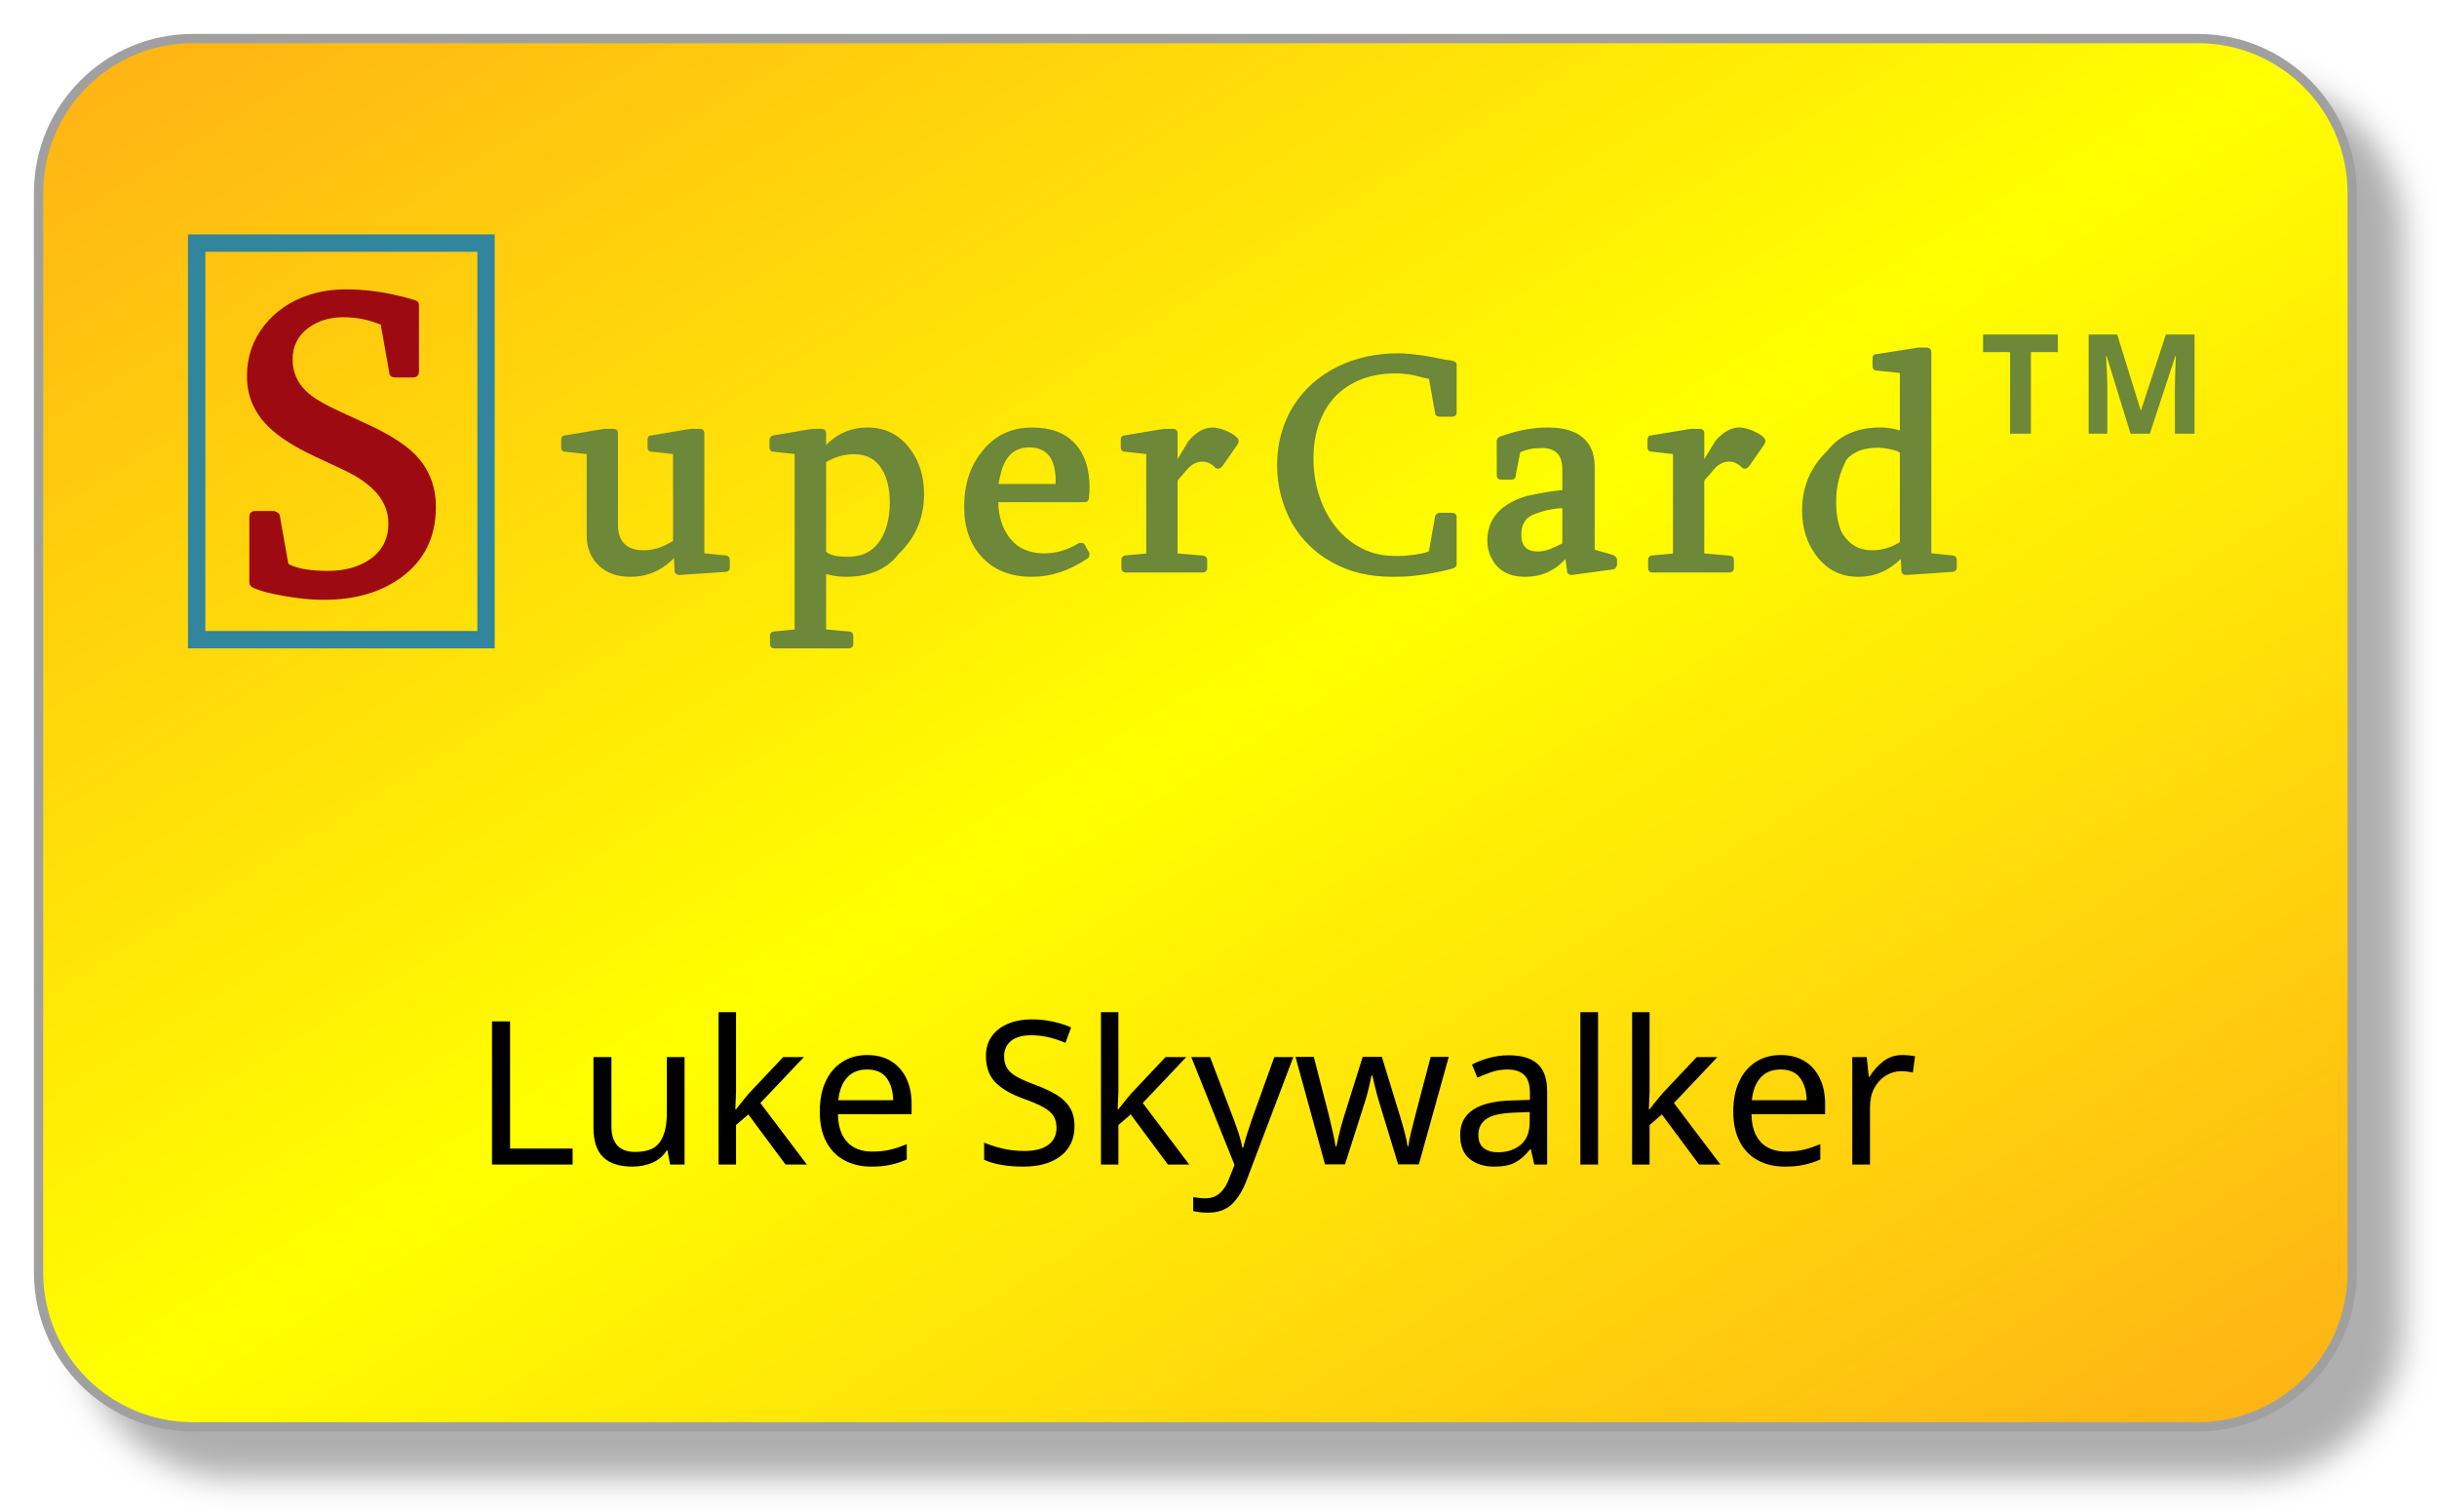
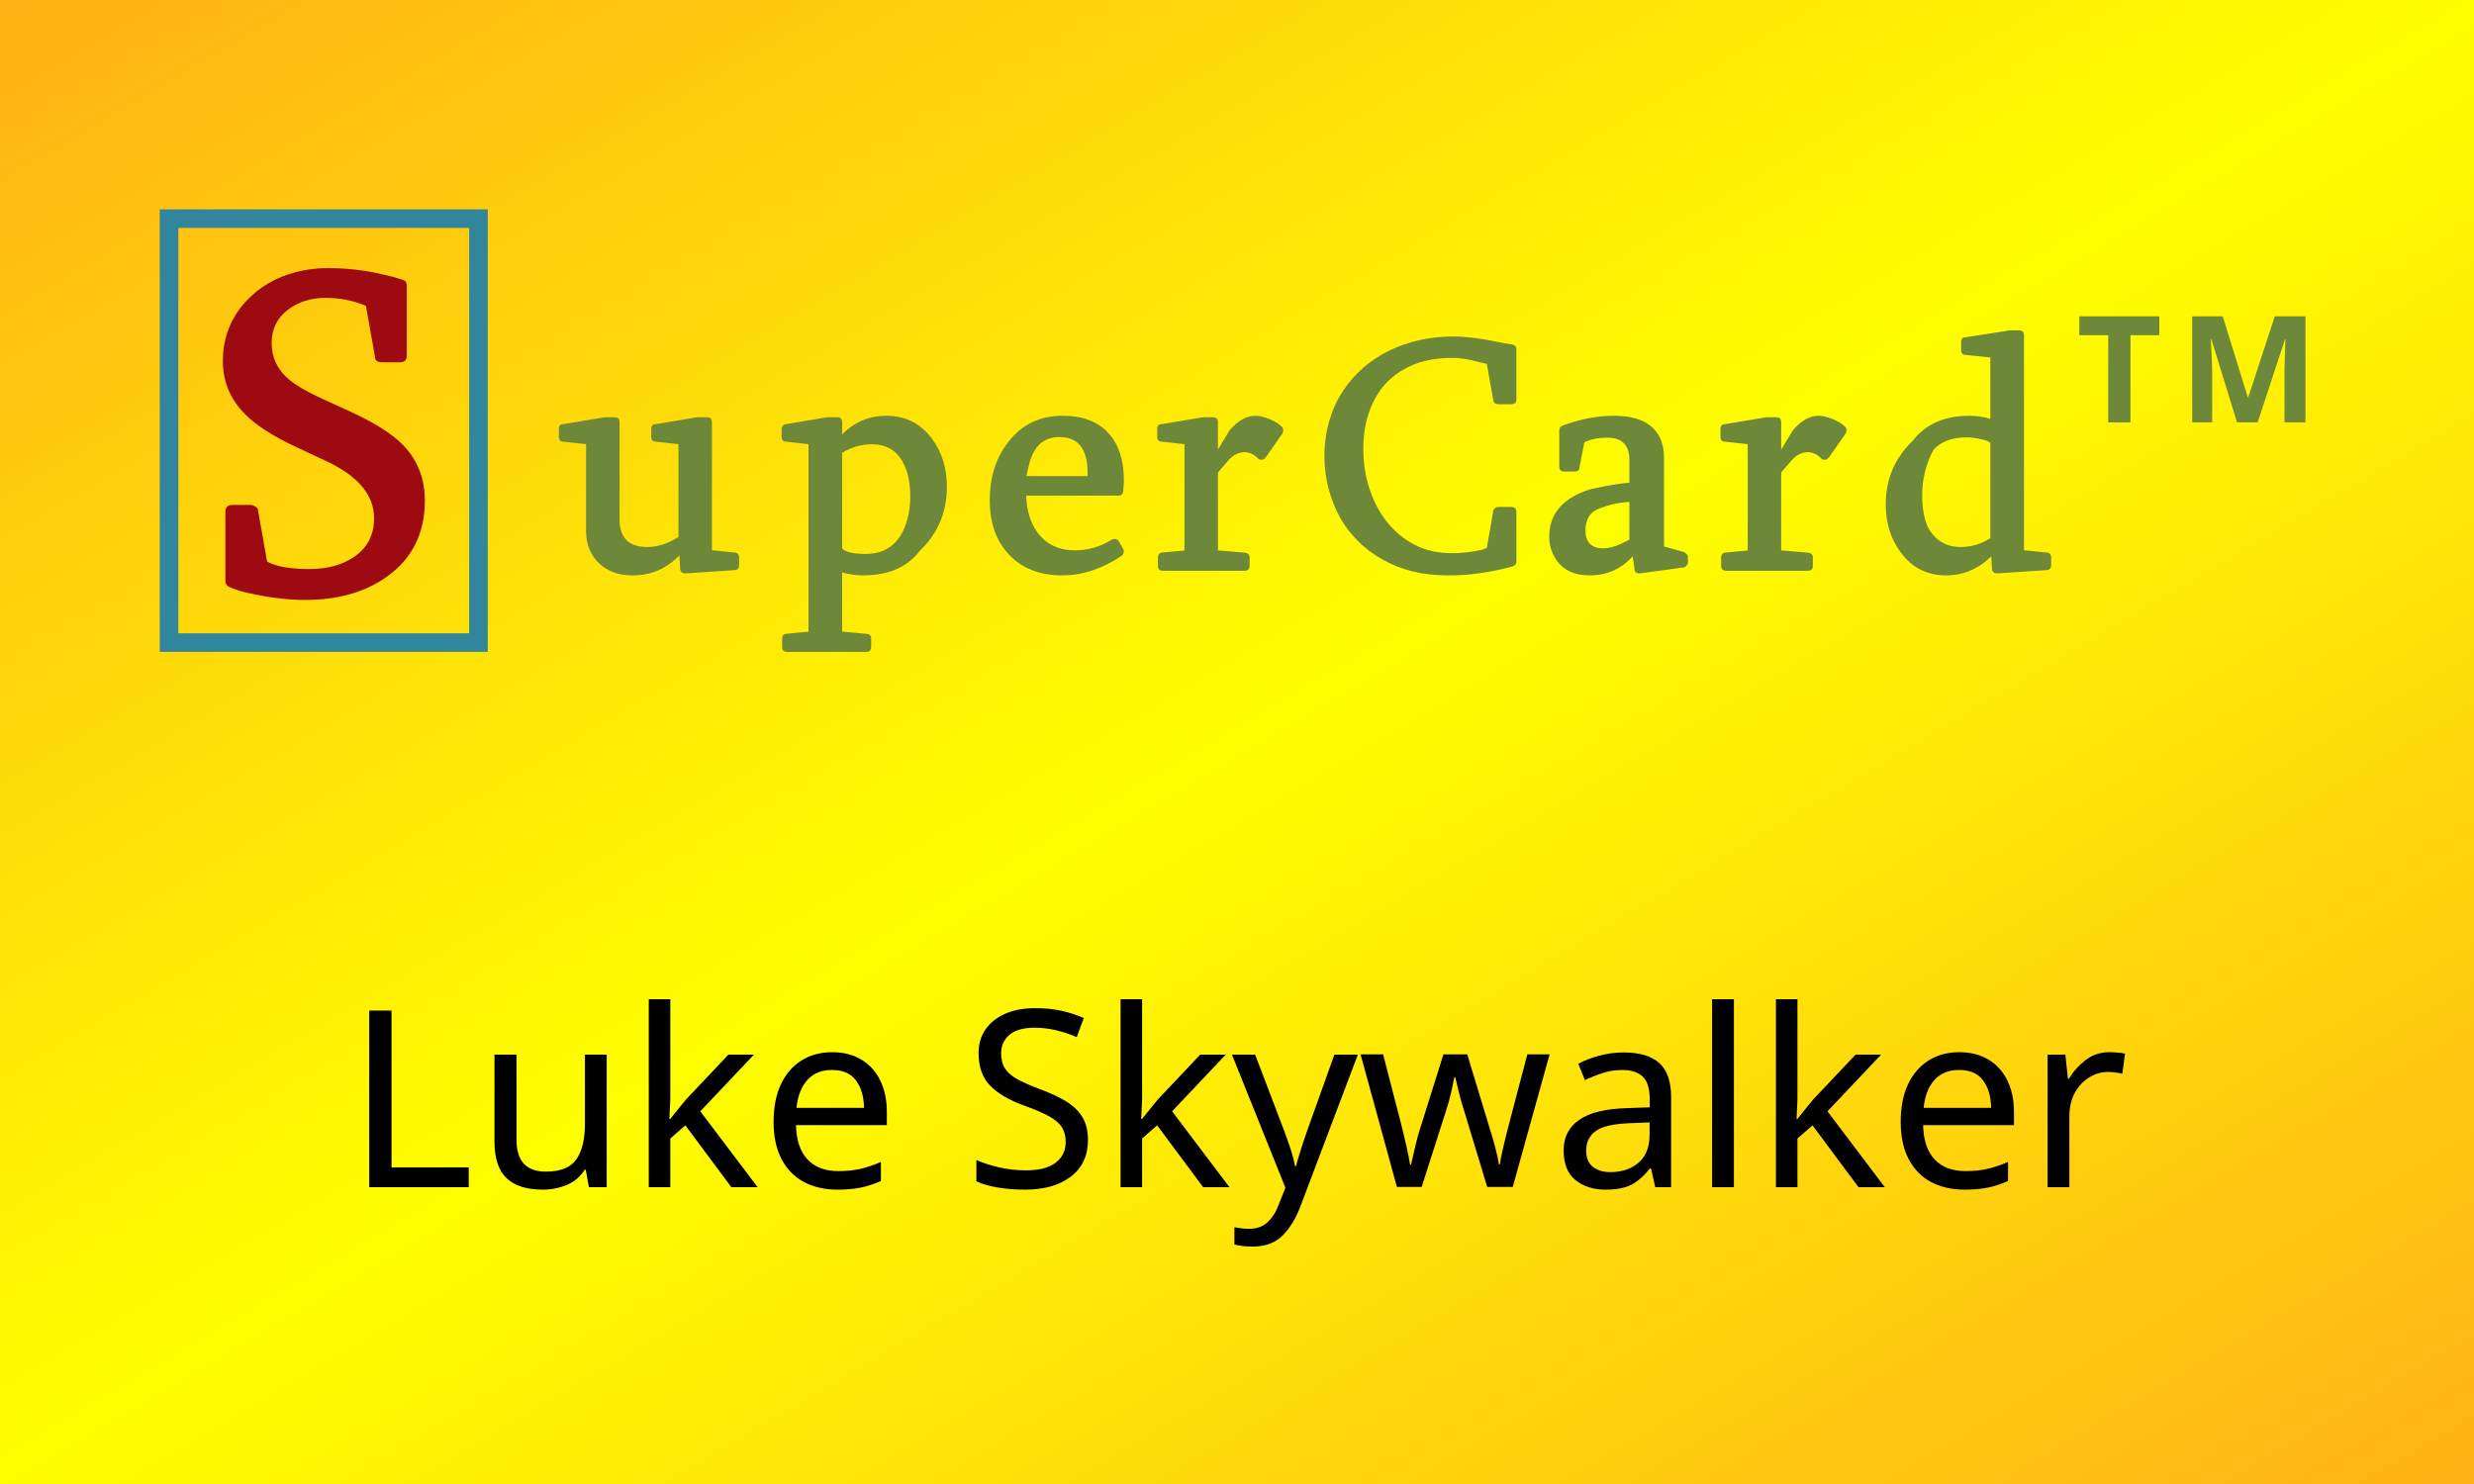
- <svg xmlns="http://www.w3.org/2000/svg" viewBox="0 0 316 196">
+ <svg xmlns="http://www.w3.org/2000/svg" width="300" height="180">
  <defs>
    <linearGradient id="supercardGradient" x1="0" y1="0" x2="1" y2="1">
      <stop stop-color="#ffb115" offset="0" />
      <stop stop-color="#ffff00" offset="0.5" />
      <stop stop-color="#ffb115" stop-opacity="0.992" offset="1" />
    </linearGradient>
    <filter width="200%" height="200%" x="-50%" y="-50%" id="messageBlur">
      <feGaussianBlur stdDeviation="2" />
    </filter>
  </defs>
  <g>
-     <rect x="10.4" y="10.4" width="301.2" height="181.2" fill="#afafaf" rx="20" ry="20" filter="url(#messageBlur)" />
-     <rect x="5" y="5" width="300" height="180" stroke="#A0A0A0" stroke-width="1.2" fill="url(#supercardGradient)" rx="20" ry="20" />
-     <text x="155" y="151" font-family="Sans-serif" font-size="26" text-anchor="middle">Luke Skywalker</text>
-     <path fill="#9e0a11" d="M 51.3,48.94 C 50.75,48.94 50.47,48.72 50.47,48.27 L 49.36,42.02 C 49.36,42.08 49.38,42.13 49.44,42.13  47.91,41.47 46.27,41.13 44.5,41.13  42.72,41.13 41.19,41.61 39.94,42.55  38.61,43.55 37.94,44.91 37.94,46.58  37.94,48.25 38.55,49.63 39.75,50.77  40.58,51.55 42,52.41 43.94,53.3 L 47.58,54.97 C 50.47,56.3 52.61,57.66 53.94,59.05  55.66,60.86 56.52,63.08 56.52,65.75  56.52,69.66 55,72.72 51.97,74.91  49.3,76.83 46,77.77 42,77.77  39.94,77.77 37.63,77.5 35.02,76.91  34.27,76.75 33.58,76.52 32.97,76.27  32.55,76.11 32.33,75.86 32.33,75.5 L 32.33,67.08 C 32.33,66.52 32.61,66.25 33.16,66.25 L 35.52,66.25 C 36.05,66.41 36.3,66.63 36.3,66.97 L 37.41,73.22 C 37.38,73.11 37.36,73.05 37.36,73.02 L 37.47,73.16 C 38.61,73.75 40.3,74.02 42.52,74.02  44.72,74.02 46.52,73.52 47.97,72.52  49.58,71.41 50.36,69.86 50.36,67.86  50.36,65.05 48.44,62.75 44.58,60.94 L 40.91,59.22 C 38.16,57.94 36.11,56.63 34.75,55.27  32.91,53.44 32.02,51.27 32.02,48.77  32.02,46.3 32.77,44.11 34.27,42.19  35.75,40.36 37.66,39.02 40.05,38.25  41.58,37.75 43.16,37.52 44.83,37.52  47.02,37.52 49.27,37.77 51.61,38.33  52.25,38.47 52.94,38.66 53.66,38.88  54.11,38.97 54.33,39.22 54.33,39.66 L 54.33,48.11 C 54.33,48.66 54.05,48.94 53.5,48.94 L 51.3,48.94 z" />
-     <rect x="25.5" y="31.52" width="37.52" height="51.42" stroke="#31859c" stroke-width="2.25" fill="none" />
-     <path fill="#6d8838" d="M 87.39,72.35 C 85.83,73.99 83.93,74.79 81.71,74.79  80.07,74.79 78.73,74.33 77.69,73.37  76.61,72.37 76.07,71.05 76.07,69.41 L 76.07,58.69 C 76.07,58.83 76.11,58.89 76.21,58.89 L 73.31,58.57 C 72.95,58.57 72.77,58.37 72.77,57.97 L 72.77,57.05 C 72.77,56.65 72.95,56.45 73.29,56.45 L 78.07,55.65 C 78.11,55.65 78.19,55.63 78.33,55.61 L 79.53,55.61 C 79.93,55.61 80.13,55.81 80.13,56.21 L 80.13,68.01 C 80.13,70.23 81.25,71.35 83.49,71.35  84.71,71.35 85.97,70.95 87.25,70.15  87.25,70.15 87.27,70.19 87.27,70.27 L 87.27,58.69 C 87.27,58.83 87.31,58.89 87.41,58.89 L 84.53,58.57 C 84.15,58.57 83.97,58.37 83.97,57.97 L 83.97,57.05 C 83.97,56.65 84.15,56.45 84.51,56.45 L 89.25,55.65 C 89.31,55.65 89.43,55.63 89.61,55.61 L 90.73,55.61 C 91.13,55.61 91.33,55.81 91.33,56.21 L 91.33,71.91 C 91.33,71.77 91.25,71.71 91.09,71.71 L 93.99,72.01 C 94.41,72.01 94.63,72.23 94.63,72.63 L 94.63,73.55 C 94.63,73.91 94.47,74.11 94.13,74.15 L 88.15,74.55 C 87.73,74.55 87.51,74.37 87.47,74.01 L 87.39,72.35 z" />
-     <path fill="#6d8838" d="M 107.12,71.53 C 107.56,71.97 108.5,72.19 109.96,72.19  112.56,72.19 114.24,70.81 115.02,68.01  115.26,67.15 115.38,66.21 115.38,65.21  115.38,63.41 115.04,61.95 114.36,60.85  113.58,59.55 112.38,58.89 110.76,58.89  109.44,58.89 108.22,59.25 107.1,59.93  107.12,59.93 107.12,59.89 107.12,59.81 L 107.12,71.53 z M 105.04,55.65 C 105.1,55.65 105.2,55.63 105.4,55.61 L 106.5,55.61 C 106.92,55.61 107.12,55.81 107.12,56.21 L 107.12,57.69 C 108.6,56.19 110.38,55.43 112.48,55.43  114.78,55.43 116.6,56.35 117.98,58.17  119.22,59.81 119.82,61.77 119.82,64.07  119.82,67.13 118.72,69.71 116.54,71.81  115,73.81 112.72,74.79 109.64,74.79  108.8,74.79 107.96,74.67 107.12,74.43 L 107.12,81.79 C 107.12,81.65 107.04,81.59 106.88,81.59 L 109.96,81.87 C 110.4,81.87 110.64,82.07 110.64,82.45 L 110.64,83.47 C 110.64,83.87 110.42,84.07 110,84.07 L 100.44,84.07 C 100.04,84.07 99.84,83.87 99.84,83.47 L 99.84,82.45 C 99.84,82.07 100.06,81.87 100.46,81.87 L 103.26,81.59 C 103.12,81.59 103.04,81.65 103.04,81.79 L 103.04,58.69 C 103.04,58.83 103.1,58.89 103.2,58.89 L 100.32,58.57 C 99.96,58.57 99.78,58.37 99.78,57.97 L 99.78,56.97 C 99.88,56.63 100.06,56.45 100.3,56.45 L 105.04,55.65 z" />
-     <path fill="#6d8838" d="M 133.48,58.01 C 131.6,58.01 130.38,59.07 129.82,61.21  129.64,61.87 129.52,62.39 129.48,62.75 L 136.88,62.75 C 136.98,59.59 135.84,58.01 133.48,58.01 z M 129.44,65.11 C 129.48,66.93 129.96,68.47 130.88,69.69  131.92,71.05 133.4,71.75 135.36,71.75  136.96,71.75 138.44,71.31 139.8,70.47  140,70.35 140.22,70.35 140.5,70.45  140.54,70.51 140.6,70.57 140.64,70.61 L 141.26,71.69 C 141.3,72.03 141.22,72.27 141.02,72.41  138.64,74.01 136.24,74.79 133.8,74.79  131.08,74.79 128.92,73.95 127.34,72.25  125.78,70.59 125.02,68.41 125.02,65.67  125.02,62.89 125.76,60.53 127.26,58.63  128.9,56.49 131.1,55.43 133.84,55.43  136.28,55.43 138.14,56.13 139.42,57.55  140.66,58.91 141.28,60.79 141.28,63.23  141.28,63.63 141.26,64.07 141.2,64.51  141.2,64.91 141,65.11 140.6,65.11 L 129.44,65.11 z" />
-     <path fill="#6d8838" d="M 157.25,55.43 C 157.71,55.43 158.27,55.57 158.93,55.83  159.59,56.11 160.07,56.39 160.37,56.71  160.47,56.77 160.55,56.87 160.59,57.03  160.63,57.27 160.59,57.47 160.47,57.63 L 158.53,60.41 C 158.35,60.65 158.17,60.77 157.97,60.77  157.81,60.77 157.69,60.73 157.57,60.63  157.07,60.11 156.51,59.85 155.93,59.85  155.19,59.85 154.51,60.19 153.93,60.87 L 152.77,62.21 C 152.73,62.27 152.69,62.35 152.69,62.41 L 152.69,71.95 C 152.69,71.83 152.65,71.77 152.55,71.75 L 155.91,72.03 C 156.33,72.07 156.53,72.27 156.53,72.63 L 156.53,73.63 C 156.53,74.03 156.31,74.23 155.89,74.23 L 146.03,74.23 C 145.61,74.23 145.41,74.03 145.41,73.63 L 145.41,72.63 C 145.41,72.23 145.61,72.01 146.05,72.01 L 148.85,71.75 C 148.69,71.75 148.63,71.81 148.63,71.95 L 148.63,58.69 C 148.63,58.83 148.67,58.89 148.77,58.89 L 145.89,58.57 C 145.51,58.57 145.33,58.37 145.33,57.97 L 145.33,57.05 C 145.33,56.65 145.51,56.45 145.85,56.45 L 150.63,55.65 C 150.83,55.63 150.93,55.61 150.97,55.61 L 152.09,55.61 C 152.49,55.61 152.69,55.81 152.69,56.21 L 152.69,59.53  154.11,57.19 C 155.11,56.01 156.15,55.43 157.25,55.43 z" />
-     <path fill="#6d8838" d="M 181.3,45.81 C 181.78,45.81 182.34,45.83 183,45.91  183.64,45.97 184.28,46.05 184.86,46.15  185.46,46.25 186.02,46.35 186.56,46.47  187.08,46.59 187.68,46.69 188.32,46.77  188.7,46.85 188.88,47.03 188.88,47.35 L 188.88,53.43 C 188.88,53.83 188.68,54.03 188.24,54.03 L 186.7,54.03 C 186.54,54.03 186.4,53.99 186.28,53.91  186.14,53.81 186.08,53.69 186.08,53.55 L 185.28,49.05 C 185.28,49.09 185.32,49.11 185.38,49.15  185.1,49.09 184.78,49.01 184.42,48.93  184.06,48.83 183.7,48.75 183.36,48.67  183.02,48.59 182.64,48.53 182.24,48.49  181.82,48.43 181.46,48.41 181.1,48.41  179.38,48.41 177.84,48.67 176.5,49.19  175.16,49.73 174.04,50.47 173.12,51.43  172.2,52.41 171.52,53.57 171.04,54.91  170.56,56.27 170.32,57.77 170.32,59.41  170.32,61.15 170.56,62.79 171.08,64.33  171.58,65.85 172.3,67.21 173.24,68.37  174.16,69.53 175.28,70.43 176.6,71.11  177.9,71.77 179.36,72.09 180.96,72.09  181.28,72.09 181.64,72.09 182,72.07  182.38,72.03 182.76,72.01 183.2,71.95  183.62,71.89 184.02,71.83 184.38,71.75  184.76,71.69 185.08,71.57 185.34,71.43  185.3,71.47 185.28,71.49 185.28,71.51 L 186.08,66.97 C 186.08,66.89 186.14,66.77 186.26,66.67  186.38,66.55 186.52,66.49 186.7,66.49 L 188.24,66.49 C 188.68,66.49 188.88,66.69 188.88,67.09 L 188.88,73.15 C 188.88,73.41 188.72,73.59 188.4,73.71  187.9,73.85 187.38,73.97 186.82,74.09  186.28,74.21 185.7,74.33 185.08,74.43  184.48,74.53 183.8,74.61 183.04,74.69  182.28,74.77 181.46,74.79 180.54,74.79  179.02,74.79 177.62,74.63 176.3,74.31  175,73.99 173.78,73.51 172.66,72.87  171.54,72.25 170.54,71.51 169.68,70.63  168.8,69.77 168.08,68.81 167.48,67.75  166.9,66.69 166.44,65.53 166.1,64.27  165.78,63.03 165.6,61.73 165.6,60.37  165.6,58.83 165.8,57.41 166.18,56.09  166.56,54.77 167.1,53.57 167.82,52.47  168.52,51.39 169.36,50.43 170.32,49.59  171.3,48.77 172.34,48.07 173.5,47.51  174.64,46.95 175.9,46.53 177.22,46.23  178.56,45.95 179.92,45.81 181.3,45.81 z" />
-     <path fill="#6d8838" d="M 202.58,65.87 C 201.52,65.95 200.64,66.11 199.94,66.33  199.8,66.37 199.5,66.47 199.06,66.63  197.86,67.03 197.26,67.93 197.26,69.33  197.26,70.79 197.98,71.51 199.42,71.51  199.86,71.51 200.38,71.41 200.96,71.21  201.36,71.05 201.92,70.81 202.6,70.45  202.58,70.47 202.58,70.51 202.58,70.57 L 202.58,65.87 z M 202.98,72.47 C 201.6,74.03 199.86,74.79 197.76,74.79  195.54,74.79 194.02,73.87 193.24,72.03  192.98,71.43 192.86,70.79 192.86,70.11  192.86,67.73 194.06,65.99 196.46,64.87  197.16,64.55 197.78,64.33 198.36,64.23  200.12,63.85 201.52,63.63 202.58,63.55 L 202.58,60.81 C 202.58,58.99 201.7,58.09 199.92,58.09  198.82,58.09 197.9,58.27 197.12,58.65  197.12,58.65 197.12,58.69 197.1,58.75 L 196.54,61.63 C 196.54,62.01 196.34,62.19 195.92,62.19 L 194.66,62.19 C 194.28,62.19 194.08,61.99 194.08,61.61 L 194.08,57.17 C 194.08,56.91 194.24,56.71 194.56,56.59  196.7,55.81 198.74,55.43 200.68,55.43  203.54,55.43 205.4,56.31 206.28,58.07  206.6,58.73 206.78,59.55 206.78,60.53 L 206.78,71.37 C 206.78,71.33 206.74,71.29 206.68,71.25 L 209.2,71.97 C 209.48,72.13 209.64,72.31 209.68,72.49 L 209.68,73.29 C 209.54,73.65 209.36,73.83 209.14,73.83 L 203.84,74.55 C 203.4,74.55 203.2,74.37 203.2,74.03 L 202.98,72.47 z" />
-     <path fill="#6d8838" d="M 225.55,55.43 C 226.01,55.43 226.57,55.57 227.23,55.83  227.89,56.11 228.37,56.39 228.67,56.71  228.77,56.77 228.85,56.87 228.89,57.03  228.93,57.27 228.89,57.47 228.77,57.63 L 226.83,60.41 C 226.65,60.65 226.47,60.77 226.27,60.77  226.11,60.77 225.99,60.73 225.87,60.63  225.37,60.11 224.81,59.85 224.23,59.85  223.49,59.85 222.81,60.19 222.23,60.87 L 221.07,62.21 C 221.03,62.27 220.99,62.35 220.99,62.41 L 220.99,71.95 C 220.99,71.83 220.95,71.77 220.85,71.75 L 224.21,72.03 C 224.63,72.07 224.83,72.27 224.83,72.63 L 224.83,73.63 C 224.83,74.03 224.61,74.23 224.19,74.23 L 214.33,74.23 C 213.91,74.23 213.71,74.03 213.71,73.63 L 213.71,72.63 C 213.71,72.23 213.91,72.01 214.35,72.01 L 217.15,71.75 C 216.99,71.75 216.93,71.81 216.93,71.95 L 216.93,58.69 C 216.93,58.83 216.97,58.89 217.07,58.89 L 214.19,58.57 C 213.81,58.57 213.63,58.37 213.63,57.97 L 213.63,57.05 C 213.63,56.65 213.81,56.45 214.15,56.45 L 218.93,55.65 C 219.13,55.63 219.23,55.61 219.27,55.61 L 220.39,55.61 C 220.79,55.61 220.99,55.81 220.99,56.21 L 220.99,59.53  222.41,57.19 C 223.41,56.01 224.45,55.43 225.55,55.43 z" />
-     <path fill="#6d8838" d="M 246.35,58.71 C 246.19,58.55 245.87,58.41 245.39,58.31  244.65,58.13 244.01,58.05 243.49,58.05  241.71,58.05 240.35,58.55 239.45,59.57  238.55,61.25 238.09,63.07 238.09,65.03  238.09,66.83 238.37,68.21 238.91,69.19  239.81,70.63 241.09,71.35 242.69,71.35  244.01,71.35 245.21,71.01 246.31,70.31  246.35,70.27 246.37,70.29 246.35,70.35 L 246.35,58.71 z M 248.35,45.13 C 248.45,45.09 248.55,45.07 248.63,45.07 L 249.79,45.07 C 250.21,45.07 250.43,45.27 250.43,45.67 L 250.43,71.91 C 250.43,71.77 250.35,71.71 250.19,71.71 L 253.07,72.01 C 253.51,72.01 253.73,72.23 253.73,72.63 L 253.73,73.55 C 253.73,73.91 253.55,74.11 253.19,74.15 L 247.21,74.55 C 246.81,74.55 246.59,74.39 246.55,74.01 L 246.47,72.47 C 244.89,74.03 243.05,74.79 240.97,74.79  238.69,74.79 236.87,73.87 235.51,72.03  234.27,70.39 233.67,68.43 233.67,66.17  233.67,63.13 234.75,60.57 236.95,58.45  238.51,56.43 240.81,55.43 243.81,55.43  244.63,55.43 245.49,55.55 246.35,55.81 L 246.35,48.17 C 246.35,48.29 246.39,48.37 246.49,48.37 L 243.37,48.05 C 242.99,48.05 242.81,47.85 242.81,47.43 L 242.81,46.51 C 242.81,46.11 242.99,45.91 243.35,45.91 L 248.35,45.13 z" />
-     <text x="256.78" y="56.23" font-family="Sans-serif" font-size="18" text-anchor="start" font-weight="bold" fill="#6d8838" letter-spacing="2">TM</text>
+     <rect x="0" y="0" width="300" height="180" fill="url(#supercardGradient)" />
+     <text x="150" y="144" font-family="Sans-serif" font-size="30" text-anchor="middle">Luke Skywalker</text>
+     <path fill="#9e0a11" d="M 46.3,43.94 C 45.75,43.94 45.47,43.72 45.47,43.27 L 44.36,37.02 C 44.36,37.08 44.38,37.13 44.44,37.13  42.91,36.47 41.27,36.13 39.5,36.13  37.72,36.13 36.19,36.61 34.94,37.55  33.61,38.55 32.94,39.91 32.94,41.58  32.94,43.25 33.55,44.63 34.75,45.77  35.58,46.55 37,47.41 38.94,48.3 L 42.58,49.97 C 45.47,51.3 47.61,52.66 48.94,54.05  50.66,55.86 51.52,58.08 51.52,60.75  51.52,64.66 50,67.72 46.97,69.91  44.3,71.83 41,72.77 37,72.77  34.94,72.77 32.63,72.5 30.02,71.91  29.27,71.75 28.58,71.52 27.97,71.27  27.55,71.11 27.33,70.86 27.33,70.5 L 27.33,62.08 C 27.33,61.52 27.61,61.25 28.16,61.25 L 30.52,61.25 C 31.05,61.41 31.3,61.63 31.3,61.97 L 32.41,68.22 C 32.38,68.11 32.36,68.05 32.36,68.02 L 32.47,68.16 C 33.61,68.75 35.3,69.02 37.52,69.02  39.72,69.02 41.52,68.52 42.97,67.52  44.58,66.41 45.36,64.86 45.36,62.86  45.36,60.05 43.44,57.75 39.58,55.94 L 35.91,54.22 C 33.16,52.94 31.11,51.63 29.75,50.27  27.91,48.44 27.02,46.27 27.02,43.77  27.02,41.3 27.77,39.11 29.27,37.19  30.75,35.36 32.66,34.02 35.05,33.25  36.58,32.75 38.16,32.52 39.83,32.52  42.02,32.52 44.27,32.77 46.61,33.33  47.25,33.47 47.94,33.66 48.66,33.88  49.11,33.97 49.33,34.22 49.33,34.66 L 49.33,43.11 C 49.33,43.66 49.05,43.94 48.5,43.94 L 46.3,43.94 z" />
+     <rect x="20.5" y="26.52" width="37.52" height="51.42" stroke="#31859c" stroke-width="2.25" fill="none" />
+     <path fill="#6d8838" d="M 82.39,67.35 C 80.83,68.99 78.93,69.79 76.71,69.79  75.07,69.79 73.73,69.33 72.69,68.37  71.61,67.37 71.07,66.05 71.07,64.41 L 71.07,53.69 C 71.07,53.83 71.11,53.89 71.21,53.89 L 68.31,53.57 C 67.95,53.57 67.77,53.37 67.77,52.97 L 67.77,52.05 C 67.77,51.65 67.95,51.45 68.29,51.45 L 73.07,50.65 C 73.11,50.65 73.19,50.63 73.33,50.61 L 74.53,50.61 C 74.93,50.61 75.13,50.81 75.13,51.21 L 75.13,63.01 C 75.13,65.23 76.25,66.35 78.49,66.35  79.71,66.35 80.97,65.95 82.25,65.15  82.25,65.15 82.27,65.19 82.27,65.27 L 82.27,53.69 C 82.27,53.83 82.31,53.89 82.41,53.89 L 79.53,53.57 C 79.15,53.57 78.97,53.37 78.97,52.97 L 78.97,52.05 C 78.97,51.65 79.15,51.45 79.51,51.45 L 84.25,50.65 C 84.31,50.65 84.43,50.63 84.61,50.61 L 85.73,50.61 C 86.13,50.61 86.33,50.81 86.33,51.21 L 86.33,66.91 C 86.33,66.77 86.25,66.71 86.09,66.71 L 88.99,67.01 C 89.41,67.01 89.63,67.23 89.63,67.63 L 89.63,68.55 C 89.63,68.91 89.47,69.11 89.13,69.15 L 83.15,69.55 C 82.73,69.55 82.51,69.37 82.47,69.01 L 82.39,67.35 z" />
+     <path fill="#6d8838" d="M 102.12,66.53 C 102.56,66.97 103.5,67.19 104.96,67.19  107.56,67.19 109.24,65.81 110.02,63.01  110.26,62.15 110.38,61.21 110.38,60.21  110.38,58.41 110.04,56.95 109.36,55.85  108.58,54.55 107.38,53.89 105.76,53.89  104.44,53.89 103.22,54.25 102.1,54.93  102.12,54.93 102.12,54.89 102.12,54.81 L 102.12,66.53 z M 100.04,50.65 C 100.1,50.65 100.2,50.63 100.4,50.61 L 101.5,50.61 C 101.92,50.61 102.12,50.81 102.12,51.21 L 102.12,52.69 C 103.6,51.19 105.38,50.43 107.48,50.43  109.78,50.43 111.6,51.35 112.98,53.17  114.22,54.81 114.82,56.77 114.82,59.07  114.82,62.13 113.72,64.71 111.54,66.81  110,68.81 107.72,69.79 104.64,69.79  103.8,69.79 102.96,69.67 102.12,69.43 L 102.12,76.79 C 102.12,76.65 102.04,76.59 101.88,76.59 L 104.96,76.87 C 105.4,76.87 105.64,77.07 105.64,77.45 L 105.64,78.47 C 105.64,78.87 105.42,79.07 105,79.07 L 95.44,79.07 C 95.04,79.07 94.84,78.87 94.84,78.47 L 94.84,77.45 C 94.84,77.07 95.06,76.87 95.46,76.87 L 98.26,76.59 C 98.12,76.59 98.04,76.65 98.04,76.79 L 98.04,53.69 C 98.04,53.83 98.1,53.89 98.2,53.89 L 95.32,53.57 C 94.96,53.57 94.78,53.37 94.78,52.97 L 94.78,51.97 C 94.88,51.63 95.06,51.45 95.3,51.45 L 100.04,50.65 z" />
+     <path fill="#6d8838" d="M 128.48,53.01 C 126.6,53.01 125.38,54.07 124.82,56.21  124.64,56.87 124.52,57.39 124.48,57.75 L 131.88,57.75 C 131.98,54.59 130.84,53.01 128.48,53.01 z M 124.44,60.11 C 124.48,61.93 124.96,63.47 125.88,64.69  126.92,66.05 128.4,66.75 130.36,66.75  131.96,66.75 133.44,66.31 134.8,65.47  135,65.35 135.22,65.35 135.5,65.45  135.54,65.51 135.6,65.57 135.64,65.61 L 136.26,66.69 C 136.3,67.03 136.22,67.27 136.02,67.41  133.64,69.01 131.24,69.79 128.8,69.79  126.08,69.79 123.92,68.95 122.34,67.25  120.78,65.59 120.02,63.41 120.02,60.67  120.02,57.89 120.76,55.53 122.26,53.63  123.9,51.49 126.1,50.43 128.84,50.43  131.28,50.43 133.14,51.13 134.42,52.55  135.66,53.91 136.28,55.79 136.28,58.23  136.28,58.63 136.26,59.07 136.2,59.51  136.2,59.91 136,60.11 135.6,60.11 L 124.44,60.11 z" />
+     <path fill="#6d8838" d="M 152.25,50.43 C 152.71,50.43 153.27,50.57 153.93,50.83  154.59,51.11 155.07,51.39 155.37,51.71  155.47,51.77 155.55,51.87 155.59,52.03  155.63,52.27 155.59,52.47 155.47,52.63 L 153.53,55.41 C 153.35,55.65 153.17,55.77 152.97,55.77  152.81,55.77 152.69,55.73 152.57,55.63  152.07,55.11 151.51,54.85 150.93,54.85  150.19,54.85 149.51,55.19 148.93,55.87 L 147.77,57.21 C 147.73,57.27 147.69,57.35 147.69,57.41 L 147.69,66.95 C 147.69,66.83 147.65,66.77 147.55,66.75 L 150.91,67.03 C 151.33,67.07 151.53,67.27 151.53,67.63 L 151.53,68.63 C 151.53,69.03 151.31,69.23 150.89,69.23 L 141.03,69.23 C 140.61,69.23 140.41,69.03 140.41,68.63 L 140.41,67.63 C 140.41,67.23 140.61,67.01 141.05,67.01 L 143.85,66.75 C 143.69,66.75 143.63,66.81 143.63,66.95 L 143.63,53.69 C 143.63,53.83 143.67,53.89 143.77,53.89 L 140.89,53.57 C 140.51,53.57 140.33,53.37 140.33,52.97 L 140.33,52.05 C 140.33,51.65 140.51,51.45 140.85,51.45 L 145.63,50.65 C 145.83,50.63 145.93,50.61 145.97,50.61 L 147.09,50.61 C 147.49,50.61 147.69,50.81 147.69,51.21 L 147.69,54.53  149.11,52.19 C 150.11,51.01 151.15,50.43 152.25,50.43 z" />
+     <path fill="#6d8838" d="M 176.3,40.81 C 176.78,40.81 177.34,40.83 178,40.91  178.64,40.97 179.28,41.05 179.86,41.15  180.46,41.25 181.02,41.35 181.56,41.47  182.08,41.59 182.68,41.69 183.32,41.77  183.7,41.85 183.88,42.03 183.88,42.35 L 183.88,48.43 C 183.88,48.83 183.68,49.03 183.24,49.03 L 181.7,49.03 C 181.54,49.03 181.4,48.99 181.28,48.91  181.14,48.81 181.08,48.69 181.08,48.55 L 180.28,44.05 C 180.28,44.09 180.32,44.11 180.38,44.15  180.1,44.09 179.78,44.01 179.42,43.93  179.06,43.83 178.7,43.75 178.36,43.67  178.02,43.59 177.64,43.53 177.24,43.49  176.82,43.43 176.46,43.41 176.1,43.41  174.38,43.41 172.84,43.67 171.5,44.19  170.16,44.73 169.04,45.47 168.12,46.43  167.2,47.41 166.52,48.57 166.04,49.91  165.56,51.27 165.32,52.77 165.32,54.41  165.32,56.15 165.56,57.79 166.08,59.33  166.58,60.85 167.3,62.21 168.24,63.37  169.16,64.53 170.28,65.43 171.6,66.11  172.9,66.77 174.36,67.09 175.96,67.09  176.28,67.09 176.64,67.09 177,67.07  177.38,67.03 177.76,67.01 178.2,66.95  178.62,66.89 179.02,66.83 179.38,66.75  179.76,66.69 180.08,66.57 180.34,66.43  180.3,66.47 180.28,66.49 180.28,66.51 L 181.08,61.97 C 181.08,61.89 181.14,61.77 181.26,61.67  181.38,61.55 181.52,61.49 181.7,61.49 L 183.24,61.49 C 183.68,61.49 183.88,61.69 183.88,62.09 L 183.88,68.15 C 183.88,68.41 183.72,68.59 183.4,68.71  182.9,68.85 182.38,68.97 181.82,69.09  181.28,69.21 180.7,69.33 180.08,69.43  179.48,69.53 178.8,69.61 178.04,69.69  177.28,69.77 176.46,69.79 175.54,69.79  174.02,69.79 172.62,69.63 171.3,69.31  170,68.99 168.78,68.51 167.66,67.87  166.54,67.25 165.54,66.51 164.68,65.63  163.8,64.77 163.08,63.81 162.48,62.75  161.9,61.69 161.44,60.53 161.1,59.27  160.78,58.03 160.6,56.73 160.6,55.37  160.6,53.83 160.8,52.41 161.18,51.09  161.56,49.77 162.1,48.57 162.82,47.47  163.52,46.39 164.36,45.43 165.32,44.59  166.3,43.77 167.34,43.07 168.5,42.51  169.64,41.95 170.9,41.53 172.22,41.23  173.56,40.95 174.92,40.81 176.3,40.81 z" />
+     <path fill="#6d8838" d="M 197.58,60.87 C 196.52,60.95 195.64,61.11 194.94,61.33  194.8,61.37 194.5,61.47 194.06,61.63  192.86,62.03 192.26,62.93 192.26,64.33  192.26,65.79 192.98,66.51 194.42,66.51  194.86,66.51 195.38,66.41 195.96,66.21  196.36,66.05 196.92,65.81 197.6,65.45  197.58,65.47 197.58,65.51 197.58,65.57 L 197.58,60.87 z M 197.98,67.47 C 196.6,69.03 194.86,69.79 192.76,69.79  190.54,69.79 189.02,68.87 188.24,67.03  187.98,66.43 187.86,65.79 187.86,65.11  187.86,62.73 189.06,60.99 191.46,59.87  192.16,59.55 192.78,59.33 193.36,59.23  195.12,58.85 196.52,58.63 197.58,58.55 L 197.58,55.81 C 197.58,53.99 196.7,53.09 194.92,53.09  193.82,53.09 192.9,53.27 192.12,53.65  192.12,53.65 192.12,53.69 192.1,53.75 L 191.54,56.63 C 191.54,57.01 191.34,57.19 190.92,57.19 L 189.66,57.19 C 189.28,57.19 189.08,56.99 189.08,56.61 L 189.08,52.17 C 189.08,51.91 189.24,51.71 189.56,51.59  191.7,50.81 193.74,50.43 195.68,50.43  198.54,50.43 200.4,51.31 201.28,53.07  201.6,53.73 201.78,54.55 201.78,55.53 L 201.78,66.37 C 201.78,66.33 201.74,66.29 201.68,66.25 L 204.2,66.97 C 204.48,67.13 204.64,67.31 204.68,67.49 L 204.68,68.29 C 204.54,68.65 204.36,68.83 204.14,68.83 L 198.84,69.55 C 198.4,69.55 198.2,69.37 198.2,69.03 L 197.98,67.47 z" />
+     <path fill="#6d8838" d="M 220.55,50.43 C 221.01,50.43 221.57,50.57 222.23,50.83  222.89,51.11 223.37,51.39 223.67,51.71  223.77,51.77 223.85,51.87 223.89,52.03  223.93,52.27 223.89,52.47 223.77,52.63 L 221.83,55.41 C 221.65,55.65 221.47,55.77 221.27,55.77  221.11,55.77 220.99,55.73 220.87,55.63  220.37,55.11 219.81,54.85 219.23,54.85  218.49,54.85 217.81,55.19 217.23,55.87 L 216.07,57.21 C 216.03,57.27 215.99,57.35 215.99,57.41 L 215.99,66.95 C 215.99,66.83 215.95,66.77 215.85,66.75 L 219.21,67.03 C 219.63,67.07 219.83,67.27 219.83,67.63 L 219.83,68.63 C 219.83,69.03 219.61,69.23 219.19,69.23 L 209.33,69.23 C 208.91,69.23 208.71,69.03 208.71,68.63 L 208.71,67.63 C 208.71,67.23 208.91,67.01 209.35,67.01 L 212.15,66.75 C 211.99,66.75 211.93,66.81 211.93,66.95 L 211.93,53.69 C 211.93,53.83 211.97,53.89 212.07,53.89 L 209.19,53.57 C 208.81,53.57 208.63,53.37 208.63,52.97 L 208.63,52.05 C 208.63,51.65 208.81,51.45 209.15,51.45 L 213.93,50.65 C 214.13,50.63 214.23,50.61 214.27,50.61 L 215.39,50.61 C 215.79,50.61 215.99,50.81 215.99,51.21 L 215.99,54.53  217.41,52.19 C 218.41,51.01 219.45,50.43 220.55,50.43 z" />
+     <path fill="#6d8838" d="M 241.35,53.71 C 241.19,53.55 240.87,53.41 240.39,53.31  239.65,53.13 239.01,53.05 238.49,53.05  236.71,53.05 235.35,53.55 234.45,54.57  233.55,56.25 233.09,58.07 233.09,60.03  233.09,61.83 233.37,63.21 233.91,64.19  234.81,65.63 236.09,66.35 237.69,66.35  239.01,66.35 240.21,66.01 241.31,65.31  241.35,65.27 241.37,65.29 241.35,65.35 L 241.35,53.71 z M 243.35,40.13 C 243.45,40.09 243.55,40.07 243.63,40.07 L 244.79,40.07 C 245.21,40.07 245.43,40.27 245.43,40.67 L 245.43,66.91 C 245.43,66.77 245.35,66.71 245.19,66.71 L 248.07,67.01 C 248.51,67.01 248.73,67.23 248.73,67.63 L 248.73,68.55 C 248.73,68.91 248.55,69.11 248.19,69.15 L 242.21,69.55 C 241.81,69.55 241.59,69.39 241.55,69.01 L 241.47,67.47 C 239.89,69.03 238.05,69.79 235.97,69.79  233.69,69.79 231.87,68.87 230.51,67.03  229.27,65.39 228.67,63.43 228.67,61.17  228.67,58.13 229.75,55.57 231.95,53.45  233.51,51.43 235.81,50.43 238.81,50.43  239.63,50.43 240.49,50.55 241.35,50.81 L 241.35,43.17 C 241.35,43.29 241.39,43.37 241.49,43.37 L 238.37,43.05 C 237.99,43.05 237.81,42.85 237.81,42.43 L 237.81,41.51 C 237.81,41.11 237.99,40.91 238.35,40.91 L 243.35,40.13 z" />
+     <text x="251.78" y="51.23" font-family="Sans-serif" font-size="18" text-anchor="start" font-weight="bold" fill="#6d8838" letter-spacing="2">TM</text>
  </g>
</svg>
